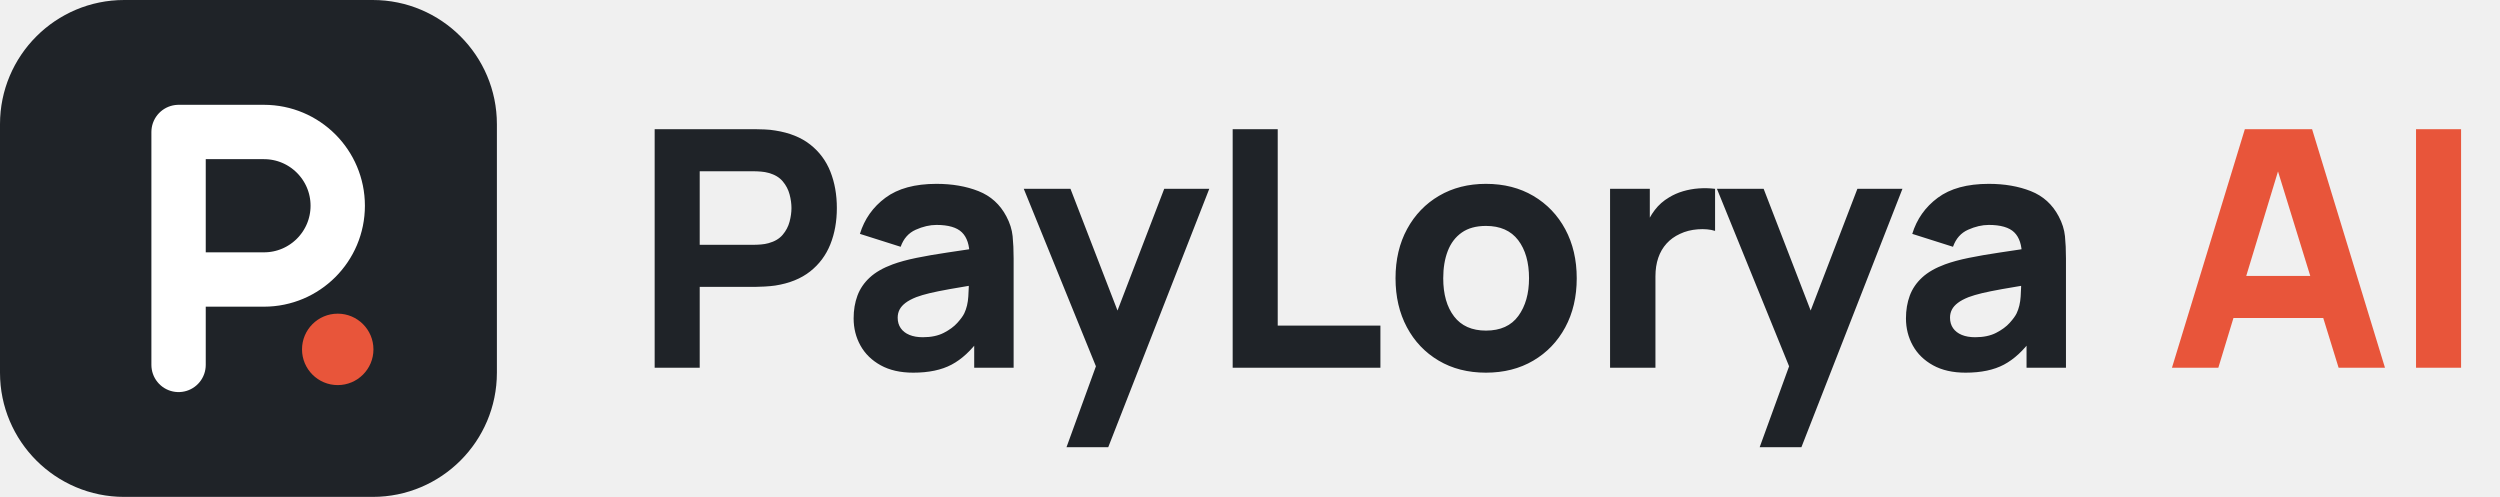
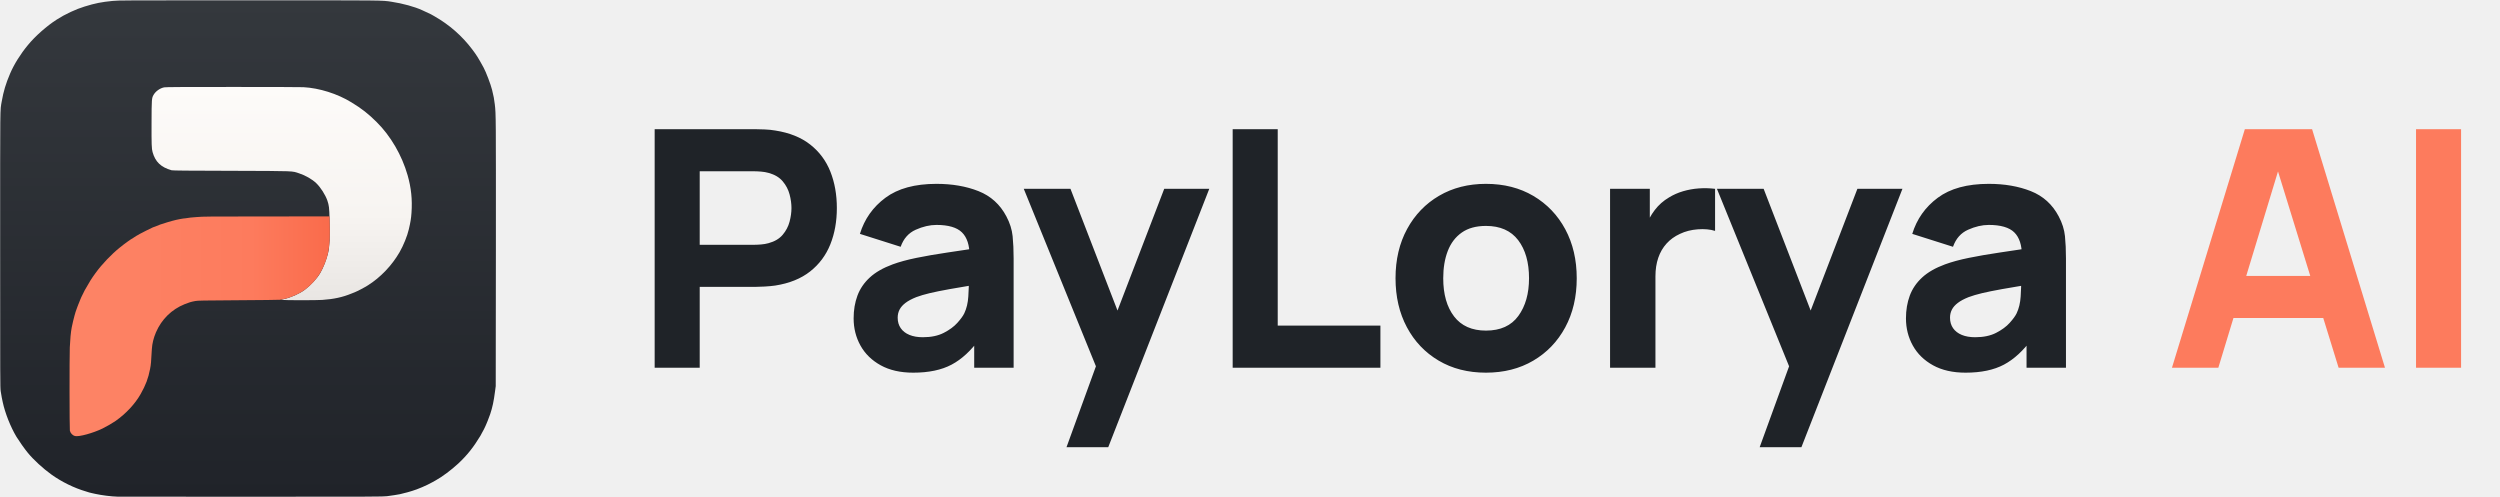
<svg xmlns="http://www.w3.org/2000/svg" viewBox="0 0 483 96" width="483" height="96" role="img" aria-label="PayLorya AI">
-   <rect x="0.00" y="0.00" width="96.00" height="96.00" rx="24.00" fill="#1f2328" />
-   <path d="M34.50 70.50V25.50H51.00A14.25 14.25 0 0 1 51.00 54.00H34.50" fill="none" stroke="#ffffff" stroke-width="10.50" stroke-linecap="round" stroke-linejoin="round" />
-   <circle cx="65.25" cy="67.50" r="6.90" fill="#e8553a" />
+   <g transform="translate(0.00 0.00) scale(1.5)">
+     <defs>
+       <linearGradient id="mt" x1="0" y1="0" x2="0" y2="1">
+         <stop offset="0" stop-color="#34383d" />
+         <stop offset="1" stop-color="#202329" />
+       </linearGradient>
+       <linearGradient id="mw" x1="0" y1="0" x2="0" y2="1">
+         <stop offset="0" stop-color="#fdfbf9" />
+         <stop offset=".6" stop-color="#f7f4f1" />
+         <stop offset="1" stop-color="#e9e6e3" />
+       </linearGradient>
+       <linearGradient id="mc" x1="0" y1="0" x2="1" y2="0">
+         <stop offset="0" stop-color="#fd8466" />
+         <stop offset=".7" stop-color="#fd7b5d" />
+         <stop offset="1" stop-color="#f96b4b" />
+       </linearGradient>
+     </defs>
+     <path d="M15.15 63.97C14.32 63.95 13.11 63.79 12.32 63.62C12.17 63.58 11.95 63.53 11.82 63.51C11.7 63.48 11.55 63.45 11.49 63.43C11.44 63.41 11.25 63.35 11.08 63.3C9.56 62.86 7.93 62.06 6.61 61.11C5.56 60.36 4.31 59.21 3.59 58.33C3.15 57.8 2.46 56.81 2.12 56.26C1.35 54.97 0.66 53.22 0.35 51.79C0.32 51.63 0.27 51.37 0.23 51.21C0.2 51.05 0.14 50.68 0.09 50.39C0.02 49.88 0.02 49 0.02 32.12C0.02 12.75 0 14.37 0.23 13.03C0.45 11.77 0.74 10.79 1.3 9.48C1.8 8.3 2.65 6.94 3.59 5.81C4.55 4.64 6.04 3.33 7.31 2.52C8.38 1.83 9.8 1.17 10.9 0.84C12.29 0.41 13.08 0.26 14.49 0.12C15.35 0.04 15.7 0.04 32.05 0.04C49.85 0.04 49.14 0.03 50.45 0.23C51.85 0.44 53.42 0.87 54.37 1.31C54.42 1.33 54.61 1.42 54.8 1.51C55.48 1.82 55.57 1.86 55.95 2.09C57.89 3.2 59.5 4.61 60.83 6.37C61.38 7.1 61.59 7.43 62.28 8.69C62.58 9.23 63.22 10.9 63.38 11.58C63.58 12.37 63.65 12.76 63.73 13.44C63.88 14.65 63.88 15.03 63.87 32.45L63.85 49.73L63.76 50.41C63.59 51.72 63.43 52.45 63.14 53.33C63.03 53.66 62.86 54.11 62.81 54.21C62.79 54.25 62.73 54.39 62.69 54.5C62.53 54.92 62.15 55.67 61.87 56.14C60.97 57.63 60.16 58.64 59.02 59.71C58.13 60.53 56.96 61.41 56.12 61.87C55.97 61.95 55.78 62.06 55.69 62.11C54.97 62.52 53.77 63.03 53.08 63.23C53 63.25 52.83 63.3 52.71 63.34C52.58 63.38 52.31 63.46 52.11 63.5C51.91 63.55 51.64 63.62 51.52 63.65C51.4 63.68 51.08 63.73 50.82 63.77C50.56 63.8 50.12 63.87 49.84 63.91C49.35 63.97 48.31 63.98 32.41 63.98C23.11 63.98 15.34 63.98 15.15 63.97Z" fill="url(#mt)" />
+     <path d="M36.33 38.63C36.15 38.61 36.15 38.61 36.52 38.53C37.44 38.34 38.55 37.85 39.26 37.32C40.06 36.71 40.81 35.9 41.25 35.16C41.64 34.49 42.03 33.5 42.24 32.66C42.46 31.77 42.52 30.56 42.45 28.28C42.41 26.7 42.38 26.48 42.16 25.82C41.9 25.08 41.29 24.13 40.74 23.6C40.2 23.08 39.35 22.6 38.54 22.33C37.56 22.01 38.26 22.03 29.82 22C24.22 21.99 22.23 21.97 22.1 21.93C20.72 21.54 20 20.84 19.65 19.58C19.53 19.16 19.51 18.61 19.52 15.78C19.53 12.73 19.54 12.64 19.78 12.22C20.05 11.75 20.6 11.36 21.15 11.25C21.33 11.21 23.59 11.2 30 11.2C34.74 11.2 38.82 11.21 39.08 11.23C41.13 11.34 43.45 12.07 45.26 13.18C46.61 14 47.43 14.65 48.51 15.72C50.32 17.51 51.77 20.01 52.5 22.57C52.96 24.18 53.12 25.69 53 27.42C52.95 28.14 52.87 28.63 52.66 29.52C52.46 30.4 51.96 31.62 51.46 32.49C50.48 34.19 49.01 35.73 47.39 36.75C46.95 37.03 46.05 37.5 45.7 37.64C45.58 37.69 45.39 37.77 45.27 37.81C44.13 38.28 42.99 38.53 41.5 38.63C40.87 38.68 36.7 38.68 36.33 38.63Z" fill="url(#mw)" />
+     <path d="M9.65 56.16C9.36 56.09 9.07 55.79 9 55.47C8.95 55.26 8.94 46.13 8.99 44.75C9.03 43.76 9.12 42.76 9.24 42.16C9.33 41.71 9.51 40.95 9.59 40.68C9.62 40.58 9.69 40.36 9.73 40.19C9.78 40.02 9.84 39.85 9.86 39.82C9.87 39.79 9.93 39.64 9.98 39.49C10.03 39.35 10.08 39.21 10.1 39.18C10.11 39.16 10.16 39.05 10.2 38.94C10.24 38.82 10.3 38.68 10.33 38.61C10.36 38.54 10.42 38.39 10.47 38.28C10.56 38.07 10.78 37.63 10.91 37.39C11.59 36.19 11.76 35.92 12.31 35.16C13.13 34.03 14.38 32.72 15.45 31.87C16.05 31.38 16.99 30.71 17.06 30.71C17.08 30.71 17.15 30.66 17.24 30.59C17.32 30.53 17.45 30.44 17.53 30.4C17.61 30.36 17.83 30.23 18.02 30.12C18.32 29.96 19.26 29.48 19.68 29.29C19.75 29.26 19.96 29.18 20.16 29.11C20.35 29.04 20.57 28.95 20.64 28.92C20.71 28.89 20.8 28.86 20.83 28.86C20.87 28.86 20.95 28.83 21.03 28.8C21.16 28.75 21.75 28.56 22.21 28.44C22.74 28.29 23.63 28.12 23.86 28.12C23.93 28.12 24.06 28.1 24.14 28.08C24.22 28.05 24.73 28 25.29 27.96C26.23 27.88 26.83 27.88 34.37 27.88L42.44 27.87L42.47 28.97C42.54 31.54 42.34 32.85 41.66 34.34C41.34 35.03 41.15 35.35 40.75 35.87C40.35 36.39 39.84 36.88 39.26 37.32C38.54 37.85 37.39 38.36 36.54 38.52C36.34 38.56 36.13 38.6 36.06 38.61C36 38.63 33.59 38.65 30.73 38.67C26.09 38.7 25.48 38.71 25.16 38.77C24.58 38.88 24.36 38.95 23.78 39.18C22.11 39.85 20.81 41.13 20.09 42.8C19.77 43.56 19.61 44.22 19.56 44.95C19.46 46.7 19.45 46.9 19.33 47.52C19.1 48.72 18.77 49.6 18.11 50.76C17.39 52.03 16.24 53.26 14.9 54.21C14.53 54.47 13.79 54.9 13.21 55.19C12 55.78 10.16 56.29 9.65 56.16Z" fill="url(#mc)" />
+   </g>
  <path d="M126.48 71.04V24.96H145.936Q146.608 24.96 147.744 25.008Q148.88 25.056 149.776 25.216Q153.904 25.856 156.544 27.936Q159.184 30.016 160.432 33.168Q161.68 36.32 161.68 40.192Q161.68 44.064 160.416 47.216Q159.152 50.368 156.512 52.448Q153.872 54.528 149.776 55.168Q148.88 55.296 147.728 55.36Q146.576 55.424 145.936 55.424H135.184V71.04ZM135.184 47.296H145.552Q146.224 47.296 147.024 47.232Q147.824 47.168 148.496 46.976Q150.256 46.496 151.216 45.36Q152.176 44.224 152.544 42.832Q152.912 41.44 152.912 40.192Q152.912 38.944 152.544 37.552Q152.176 36.16 151.216 35.024Q150.256 33.888 148.496 33.408Q147.824 33.216 147.024 33.152Q146.224 33.088 145.552 33.088H135.184Z M176.44 72Q172.728 72 170.152 70.576Q167.576 69.152 166.248 66.768Q164.92 64.384 164.92 61.504Q164.92 59.104 165.656 57.12Q166.392 55.136 168.04 53.616Q169.688 52.096 172.472 51.072Q174.392 50.368 177.048 49.824Q179.704 49.28 183.064 48.784Q186.424 48.288 190.456 47.68L187.32 49.408Q187.32 46.336 185.848 44.896Q184.376 43.456 180.92 43.456Q179.0 43.456 176.92 44.384Q174.84 45.312 174.008 47.68L166.136 45.184Q167.448 40.896 171.064 38.208Q174.68 35.52 180.92 35.52Q185.496 35.52 189.048 36.928Q192.6 38.336 194.424 41.792Q195.448 43.712 195.64 45.632Q195.832 47.552 195.832 49.92V71.04H188.216V63.936L189.304 65.408Q186.776 68.896 183.848 70.448Q180.92 72 176.44 72ZM178.296 65.152Q180.696 65.152 182.344 64.304Q183.992 63.456 184.968 62.368Q185.944 61.28 186.296 60.544Q186.968 59.136 187.08 57.264Q187.192 55.392 187.192 54.144L189.752 54.784Q185.88 55.424 183.48 55.856Q181.08 56.288 179.608 56.64Q178.136 56.992 177.016 57.408Q175.736 57.92 174.952 58.512Q174.168 59.104 173.8 59.808Q173.432 60.512 173.432 61.376Q173.432 62.56 174.024 63.408Q174.616 64.256 175.704 64.704Q176.792 65.152 178.296 65.152Z M206.048 86.4 212.704 68.096 212.832 73.472 197.792 36.48H206.816L216.928 62.656H214.88L224.928 36.48H233.632L214.112 86.4Z M238.152 71.04V24.96H246.856V62.912H266.696V71.04Z M287.088 72Q281.872 72 277.936 69.664Q274 67.328 271.808 63.216Q269.616 59.104 269.616 53.76Q269.616 48.352 271.856 44.24Q274.096 40.128 278.032 37.824Q281.968 35.52 287.088 35.52Q292.304 35.52 296.256 37.856Q300.208 40.192 302.416 44.304Q304.624 48.416 304.624 53.76Q304.624 59.136 302.4 63.248Q300.176 67.36 296.224 69.68Q292.272 72 287.088 72ZM287.088 63.872Q291.28 63.872 293.344 61.04Q295.408 58.208 295.408 53.76Q295.408 49.152 293.312 46.4Q291.216 43.648 287.088 43.648Q284.24 43.648 282.416 44.928Q280.592 46.208 279.712 48.48Q278.832 50.752 278.832 53.76Q278.832 58.4 280.928 61.136Q283.024 63.872 287.088 63.872Z M311.064 71.04V36.48H318.744V44.928L317.912 43.84Q318.584 42.048 319.704 40.576Q320.824 39.104 322.456 38.144Q323.704 37.376 325.176 36.944Q326.648 36.512 328.216 36.4Q329.784 36.288 331.352 36.48V44.608Q329.912 44.16 328.008 44.304Q326.104 44.448 324.568 45.184Q323.032 45.888 321.976 47.056Q320.92 48.224 320.376 49.808Q319.832 51.392 319.832 53.376V71.04Z M339.968 86.4 346.624 68.096 346.752 73.472 331.712 36.48H340.736L350.848 62.656H348.8L358.848 36.48H367.552L348.032 86.4Z M379.752 72Q376.04 72 373.464 70.576Q370.888 69.152 369.56 66.768Q368.232 64.384 368.232 61.504Q368.232 59.104 368.968 57.12Q369.704 55.136 371.352 53.616Q373 52.096 375.784 51.072Q377.704 50.368 380.36 49.824Q383.016 49.28 386.376 48.784Q389.736 48.288 393.768 47.68L390.632 49.408Q390.632 46.336 389.16 44.896Q387.688 43.456 384.232 43.456Q382.312 43.456 380.232 44.384Q378.152 45.312 377.32 47.68L369.448 45.184Q370.76 40.896 374.376 38.208Q377.992 35.52 384.232 35.52Q388.808 35.52 392.36 36.928Q395.912 38.336 397.736 41.792Q398.76 43.712 398.952 45.632Q399.144 47.552 399.144 49.92V71.04H391.528V63.936L392.616 65.408Q390.088 68.896 387.16 70.448Q384.232 72 379.752 72ZM381.608 65.152Q384.008 65.152 385.656 64.304Q387.304 63.456 388.28 62.368Q389.256 61.28 389.608 60.544Q390.28 59.136 390.392 57.264Q390.504 55.392 390.504 54.144L393.064 54.784Q389.192 55.424 386.792 55.856Q384.392 56.288 382.92 56.64Q381.448 56.992 380.328 57.408Q379.048 57.92 378.264 58.512Q377.48 59.104 377.112 59.808Q376.744 60.512 376.744 61.376Q376.744 62.56 377.336 63.408Q377.928 64.256 379.016 64.704Q380.104 65.152 381.608 65.152Z" fill="#1f2328" />
-   <path d="M419.624 71.04 433.704 24.96H446.696L460.776 71.04H451.816L439.272 30.4H440.936L428.584 71.04ZM428.072 61.44V53.312H452.392V61.44Z M466.776 71.04V24.96H475.48V71.04Z" fill="#e8553a" />
+   <path d="M419.624 71.04 433.704 24.96H446.696L460.776 71.04H451.816L439.272 30.4H440.936L428.584 71.04ZM428.072 61.44V53.312H452.392V61.44Z M466.776 71.04V24.96H475.48V71.04Z" fill="#fd7b5d" />
</svg>
